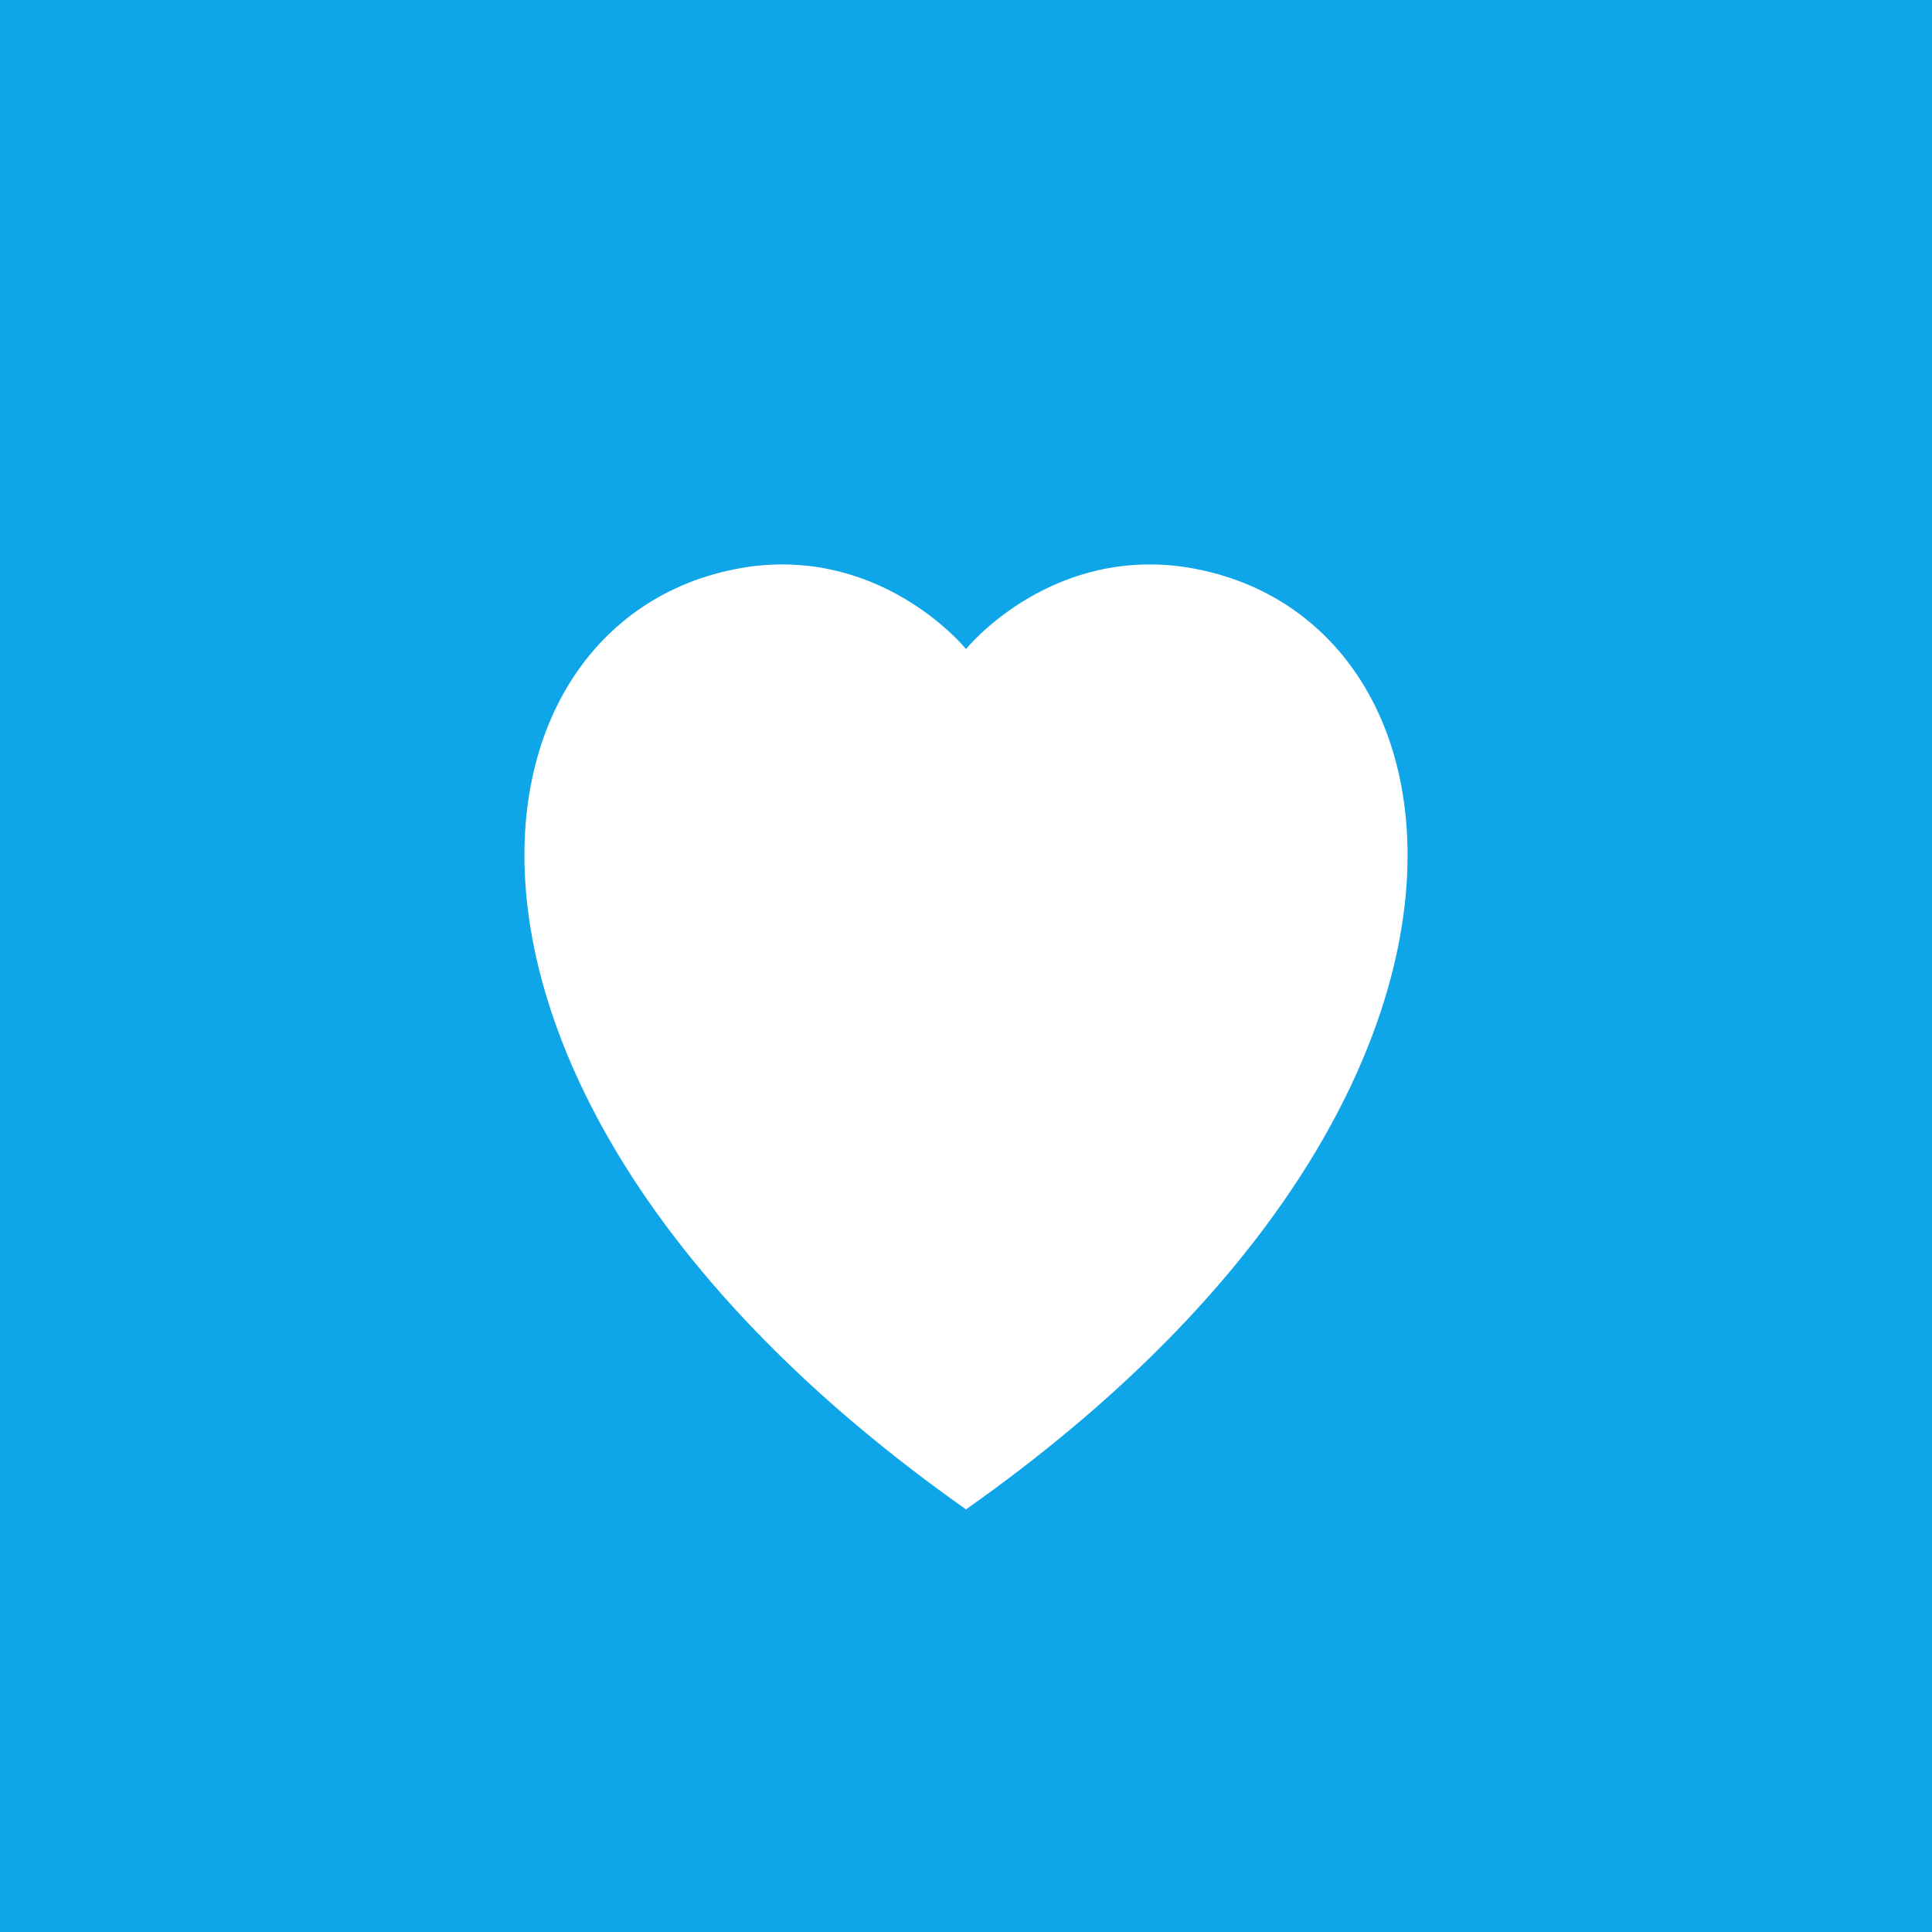
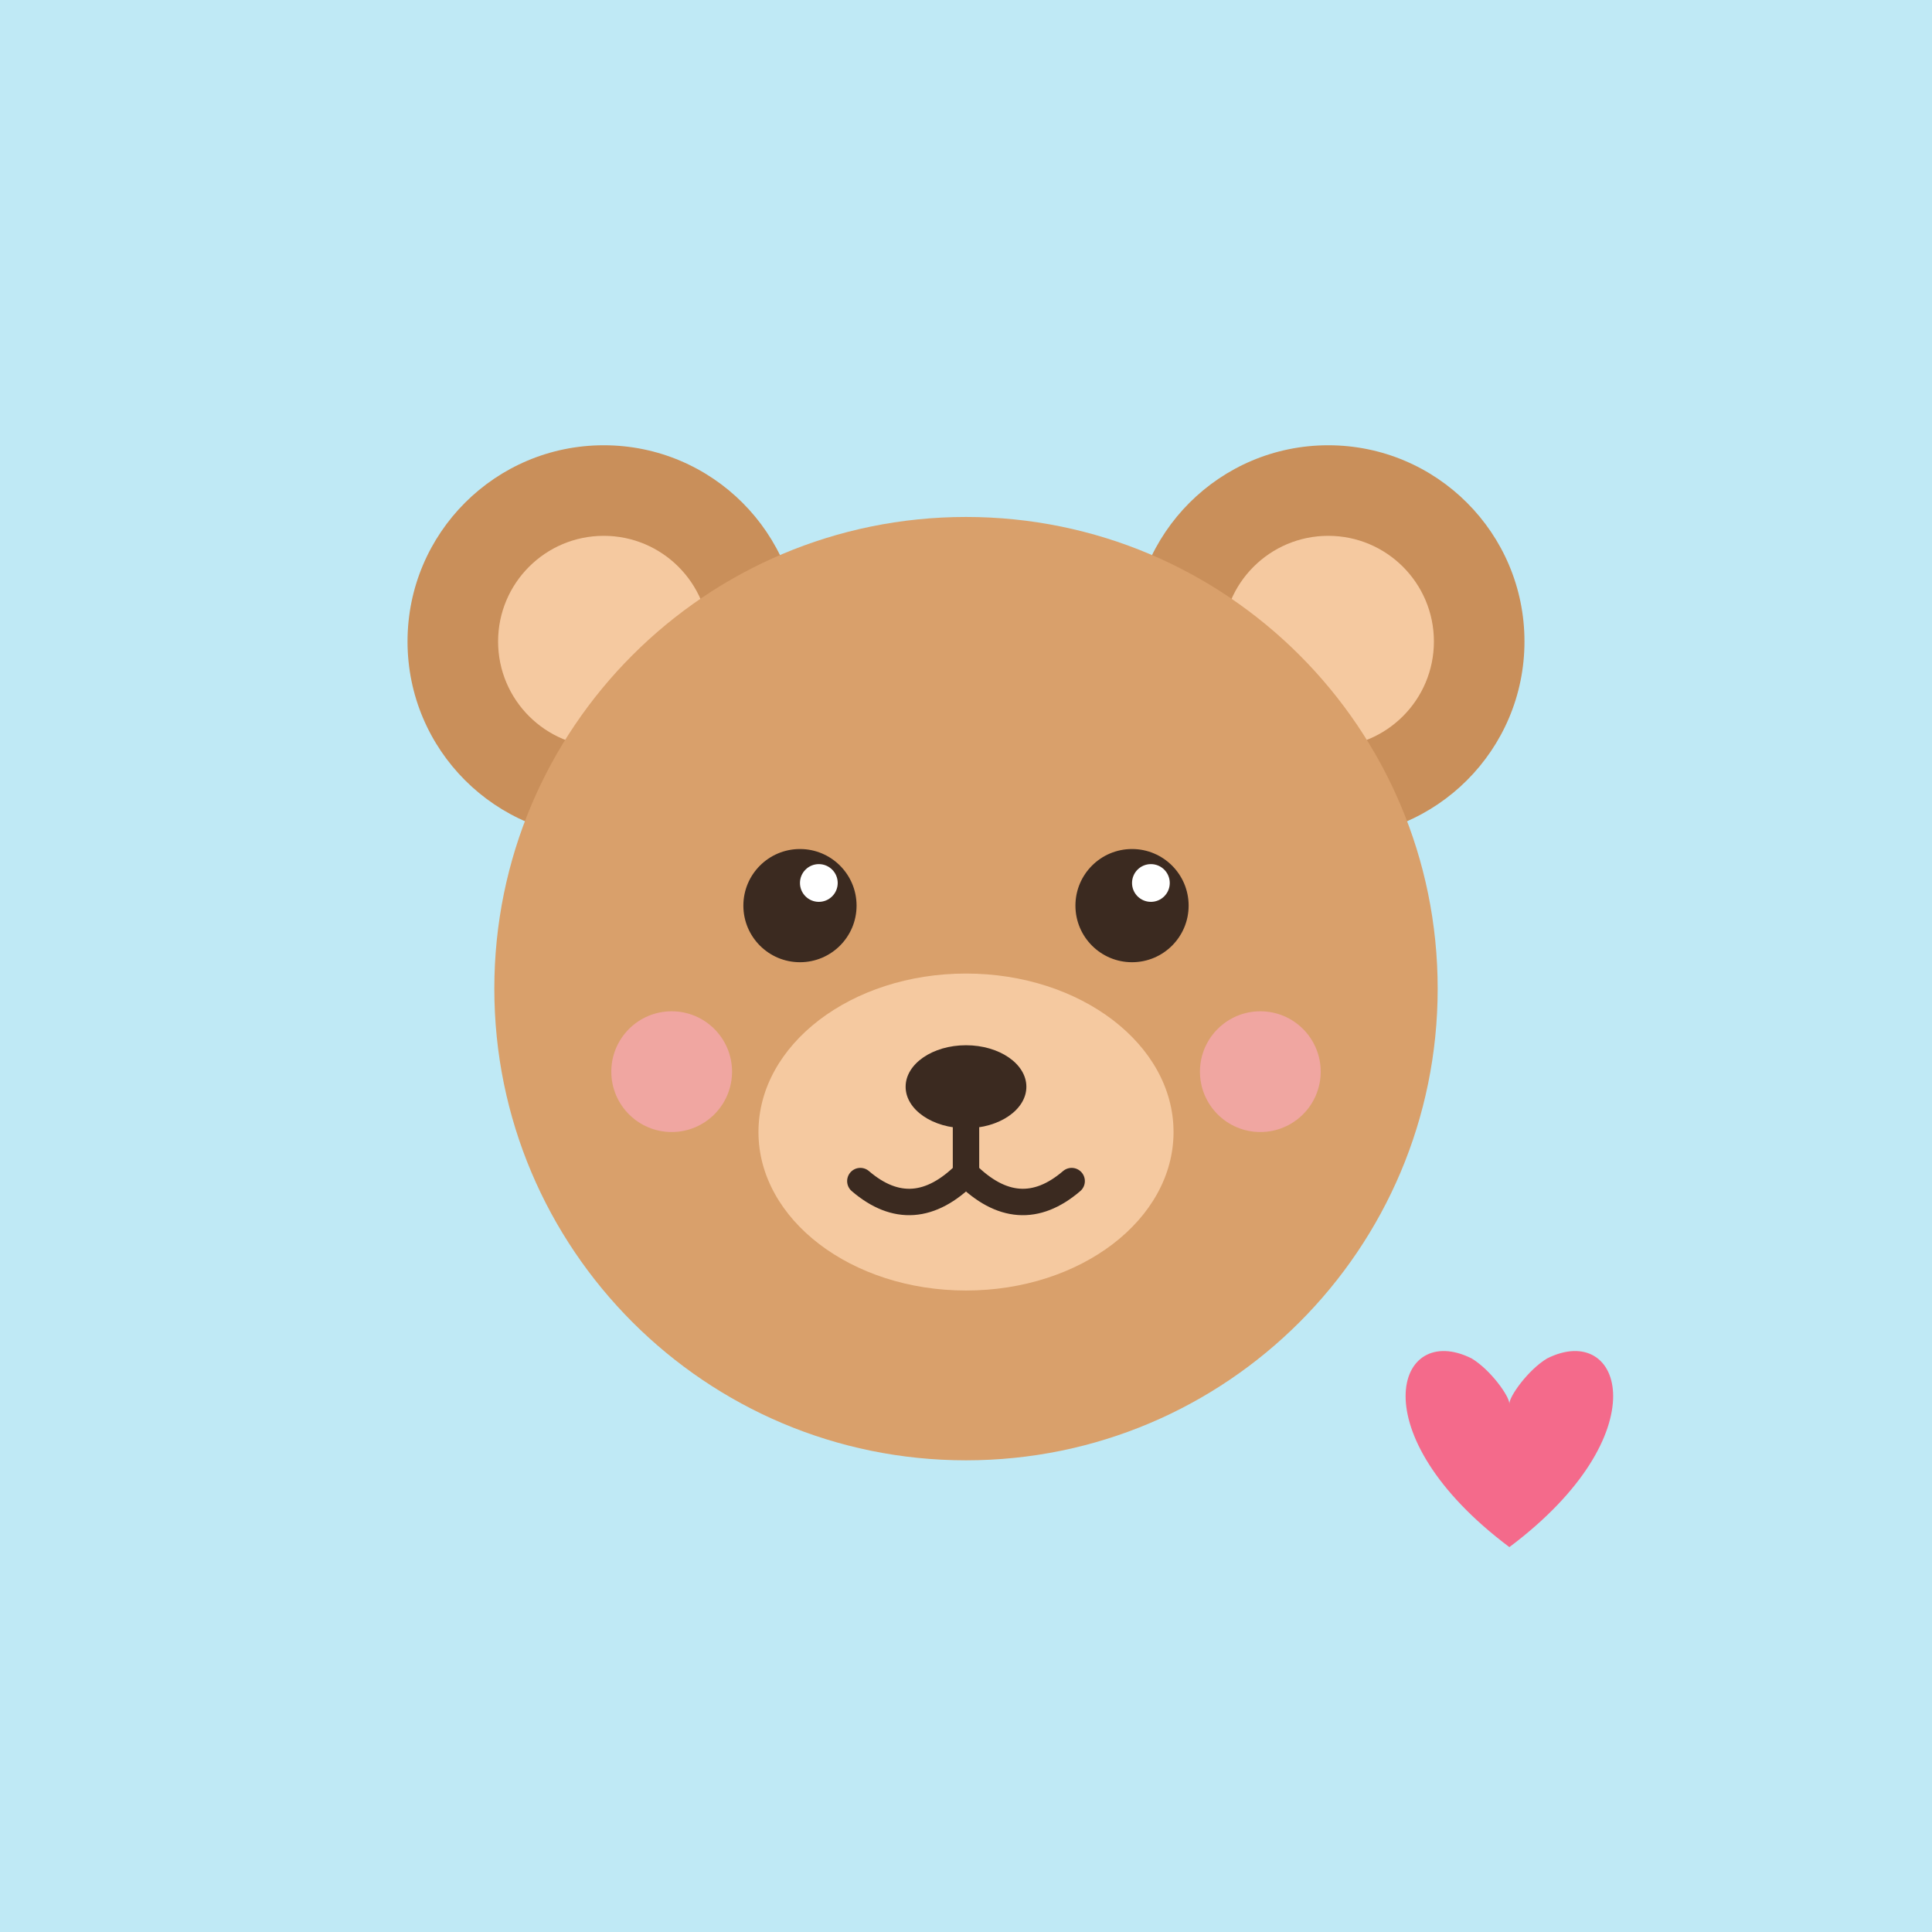
<svg xmlns="http://www.w3.org/2000/svg" viewBox="0 0 512 512">
-   <rect width="512" height="512" fill="#0ea5e9" />
-   <path d="M256 400 C100 290 120 160 200 150 C235 146 256 172 256 172 C256 172 277 146 312 150 C392 160 412 290 256 400 Z" fill="#ffffff" />
+   <rect width="512" height="512" fill="#BFE9F5" />
+   <circle cx="160" cy="170" r="52" fill="#C98F5A" />
+   <circle cx="352" cy="170" r="52" fill="#C98F5A" />
+   <circle cx="160" cy="170" r="28" fill="#F5C9A0" />
+   <circle cx="352" cy="170" r="28" fill="#F5C9A0" />
+   <circle cx="256" cy="262" r="125" fill="#D9A06B" />
+   <ellipse cx="256" cy="300" rx="55" ry="42" fill="#F5C9A0" />
+   <circle cx="212" cy="240" r="15" fill="#3B2A20" />
+   <circle cx="300" cy="240" r="15" fill="#3B2A20" />
+   <circle cx="217" cy="234" r="5" fill="#fff" />
+   <circle cx="305" cy="234" r="5" fill="#fff" />
+   <circle cx="178" cy="284" r="16" fill="#F9A8B8" opacity="0.7" />
+   <circle cx="334" cy="284" r="16" fill="#F9A8B8" opacity="0.7" />
+   <ellipse cx="256" cy="288" rx="16" ry="11" fill="#3B2A20" />
+   <path d="M256 299 V311 M256 311 Q242 325 228 313 M256 311 Q270 325 284 313" fill="none" stroke="#3B2A20" stroke-width="7" stroke-linecap="round" />
+   <path d="M400 410 C360 380 370 350 390 360 C395 363 400 370 400 372 C400 370 405 363 410 360 C430 350 440 380 400 410 Z" fill="#F46A8B" />
</svg>
